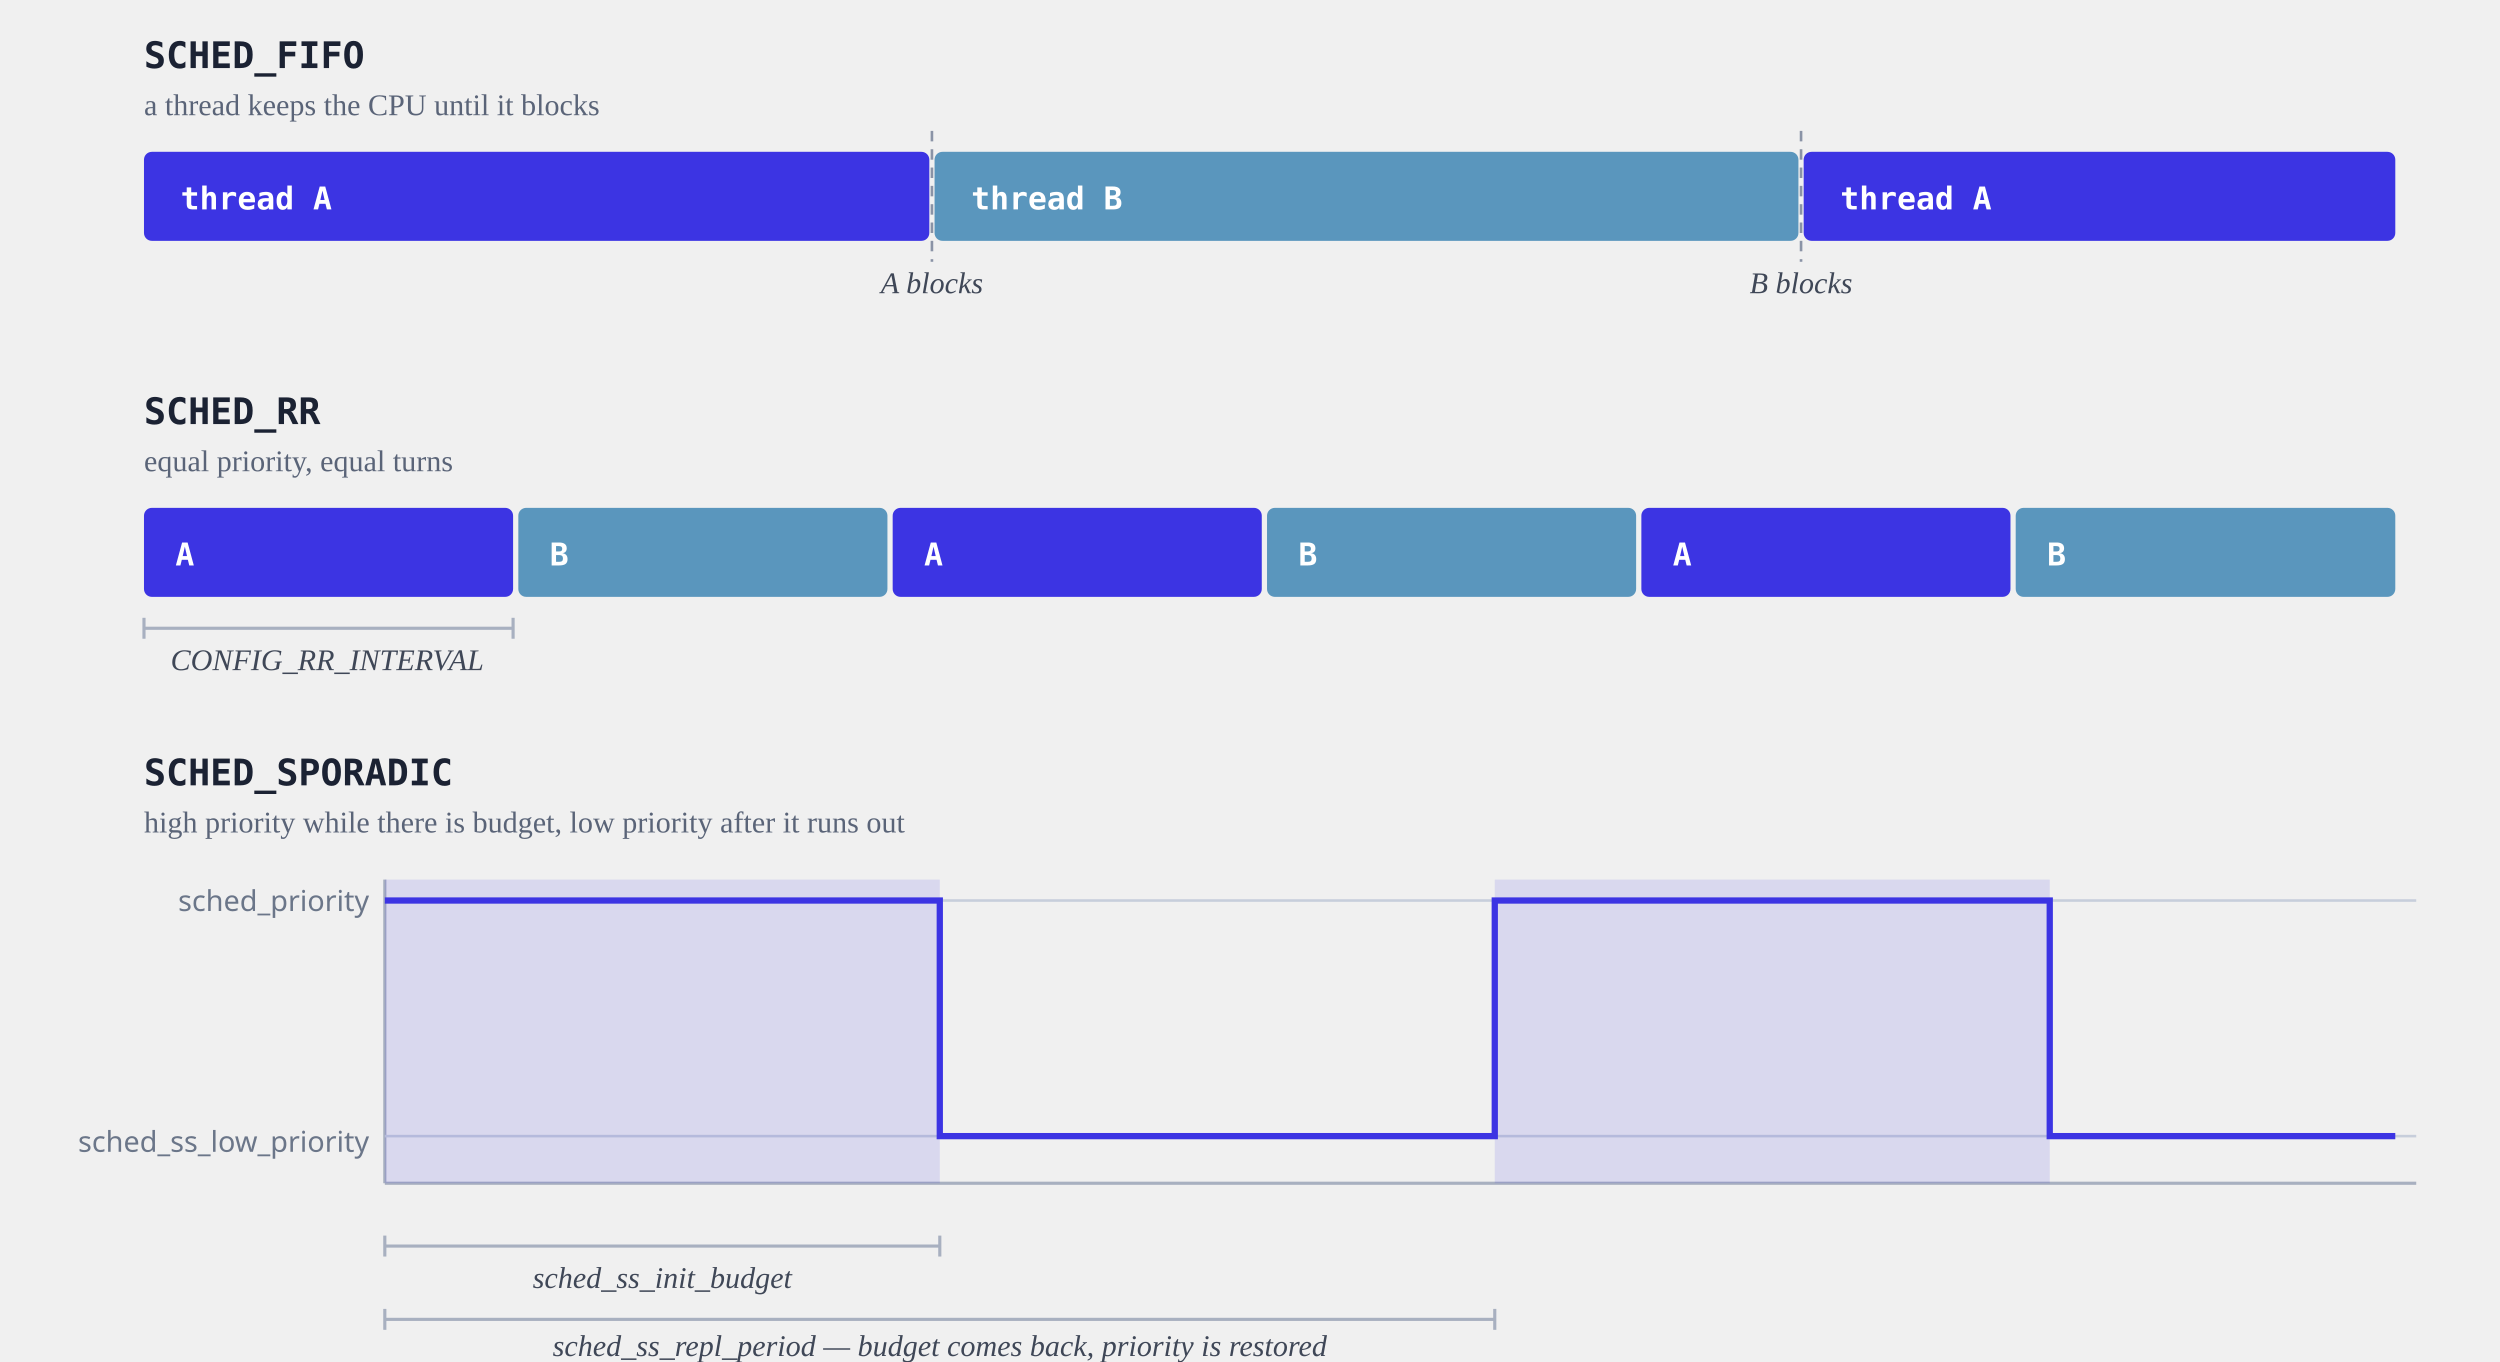
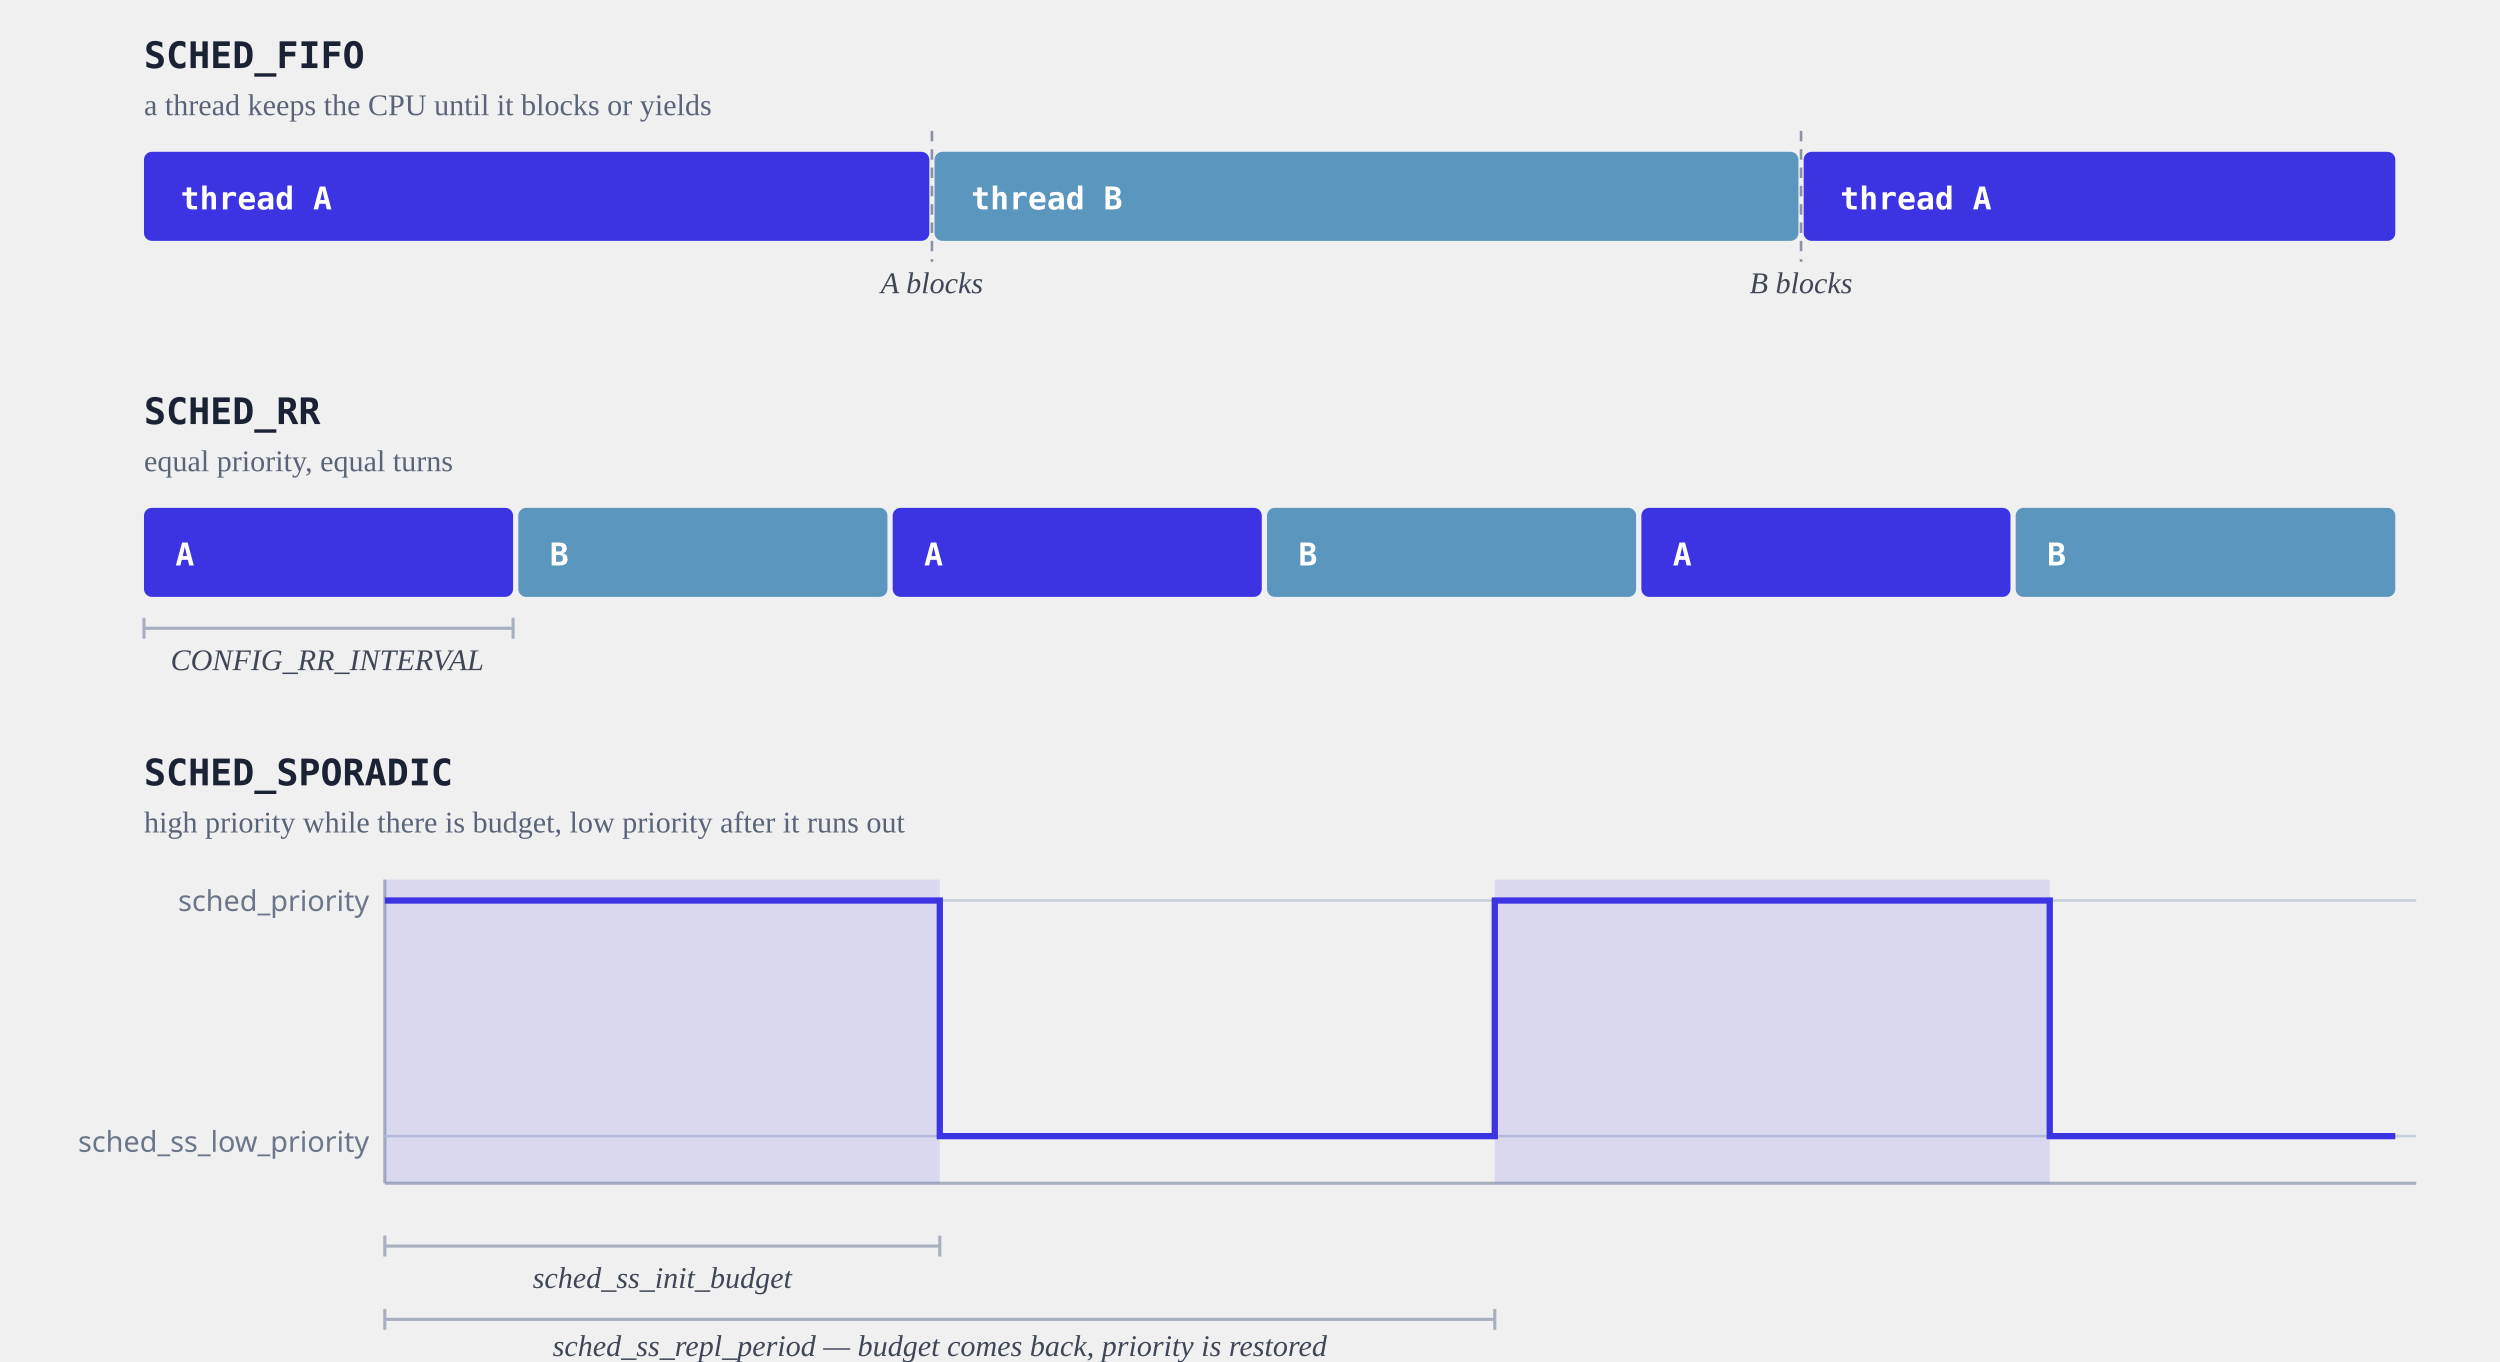
- <svg xmlns="http://www.w3.org/2000/svg" viewBox="-55 0 955 520" width="955" height="520" font-family="Charter, Georgia, 'Times New Roman', serif" role="img" aria-label="The three scheduling policies over time. Under SCHED_FIFO a thread keeps the CPU until it blocks. Under SCHED_RR threads of equal priority take turns every CONFIG_RR_INTERVAL. Under SCHED_SPORADIC a thread runs at a high priority while it has budget, drops to a low priority when the budget is spent, and is promoted again one replenishment period later.">
+ <svg xmlns="http://www.w3.org/2000/svg" viewBox="-55 0 955 520" width="955" height="520" font-family="Charter, Georgia, 'Times New Roman', serif" role="img" aria-label="The three scheduling policies over time. Under SCHED_FIFO a thread keeps the CPU until it blocks or yields. Under SCHED_RR threads of equal priority take turns every CONFIG_RR_INTERVAL. Under SCHED_SPORADIC a thread runs at a high priority while it has budget, drops to a low priority when the budget is spent, and is promoted again one replenishment period later.">
  <style>
    .ttl   { fill: #1b2233; font-size: 14px; font-weight: 600;
             font-family: ui-monospace, 'SFMono-Regular', Menlo, monospace; }
    .cap   { fill: #5a6478; font-size: 11.5px; }
    .axis  { stroke: #a8b0c0; stroke-width: 1.2; }
    .tick  { stroke: #c7cedb; stroke-width: 1; }
    .aA    { fill: #3c34e3; }
    .aB    { fill: #5a96bd; }
    .idle  { fill: #dfe4ed; }
    .barlbl{ fill: #ffffff; font-size: 12px; font-weight: 600;
             font-family: ui-monospace, monospace; }
    .step  { stroke: #3c34e3; stroke-width: 2.4; fill: none; }
    .budget{ fill: #3c34e3; opacity: .13; }
    .dim   { stroke: #8a93a6; stroke-width: 1; stroke-dasharray: 4 3; }
    .note  { fill: #3f4757; font-size: 11.5px; font-style: italic; }
    .ax    { fill: #6b7689; font-size: 11px; font-family: system-ui, sans-serif; }
  </style>
  <text class="ttl" x="0" y="26">SCHED_FIFO</text>
-   <text class="cap" x="0" y="44">a thread keeps the CPU until it blocks</text>
+   <text class="cap" x="0" y="44">a thread keeps the CPU until it blocks or yields</text>
  <rect class="aA" x="0" y="58" rx="3" width="300" height="34" />
  <text class="barlbl" x="14" y="80">thread A</text>
  <rect class="aB" x="302" y="58" rx="3" width="330" height="34" />
  <text class="barlbl" x="316" y="80">thread B</text>
  <rect class="aA" x="634" y="58" rx="3" width="226" height="34" />
  <text class="barlbl" x="648" y="80">thread A</text>
  <path class="dim" d="M 301 50 L 301 100" />
  <text class="note" x="301" y="112" text-anchor="middle">A blocks</text>
  <path class="dim" d="M 633 50 L 633 100" />
  <text class="note" x="633" y="112" text-anchor="middle">B blocks</text>
  <text class="ttl" x="0" y="162">SCHED_RR</text>
  <text class="cap" x="0" y="180">equal priority, equal turns</text>
  <g>
    <rect class="aA" x="0" y="194" rx="3" width="141" height="34" />
    <rect class="aB" x="143" y="194" rx="3" width="141" height="34" />
    <rect class="aA" x="286" y="194" rx="3" width="141" height="34" />
    <rect class="aB" x="429" y="194" rx="3" width="141" height="34" />
    <rect class="aA" x="572" y="194" rx="3" width="141" height="34" />
    <rect class="aB" x="715" y="194" rx="3" width="145" height="34" />
  </g>
  <text class="barlbl" x="12" y="216">A</text>
  <text class="barlbl" x="155" y="216">B</text>
  <text class="barlbl" x="298" y="216">A</text>
  <text class="barlbl" x="441" y="216">B</text>
  <text class="barlbl" x="584" y="216">A</text>
  <text class="barlbl" x="727" y="216">B</text>
  <path class="axis" d="M 0 240 L 141 240" />
  <path class="axis" d="M 0 236 L 0 244" />
  <path class="axis" d="M 141 236 L 141 244" />
  <text class="note" x="70" y="256" text-anchor="middle">CONFIG_RR_INTERVAL</text>
  <text class="ttl" x="0" y="300">SCHED_SPORADIC</text>
  <text class="cap" x="0" y="318">high priority while there is budget, low priority after it runs out</text>
  <path class="axis" d="M 92 336 L 92 452" />
  <path class="axis" d="M 92 452 L 868 452" />
  <text class="ax" x="86" y="348" text-anchor="end">sched_priority</text>
  <text class="ax" x="86" y="440" text-anchor="end">sched_ss_low_priority</text>
  <path class="tick" d="M 92 344 L 868 344" />
  <path class="tick" d="M 92 434 L 868 434" />
  <rect class="budget" x="92" y="336" width="212" height="116" />
  <rect class="budget" x="516" y="336" width="212" height="116" />
  <path class="step" d="M 92 344 L 304 344 L 304 434 L 516 434 L 516 344 L 728 344 L 728 434 L 860 434" />
  <path class="axis" d="M 92 476 L 304 476" />
  <path class="axis" d="M 92 472 L 92 480" />
  <path class="axis" d="M 304 472 L 304 480" />
  <text class="note" x="198" y="492" text-anchor="middle">sched_ss_init_budget</text>
  <path class="axis" d="M 92 504 L 516 504" />
  <path class="axis" d="M 92 500 L 92 508" />
  <path class="axis" d="M 516 500 L 516 508" />
  <text class="note" x="304" y="518" text-anchor="middle">sched_ss_repl_period — budget comes back, priority is restored</text>
</svg>
